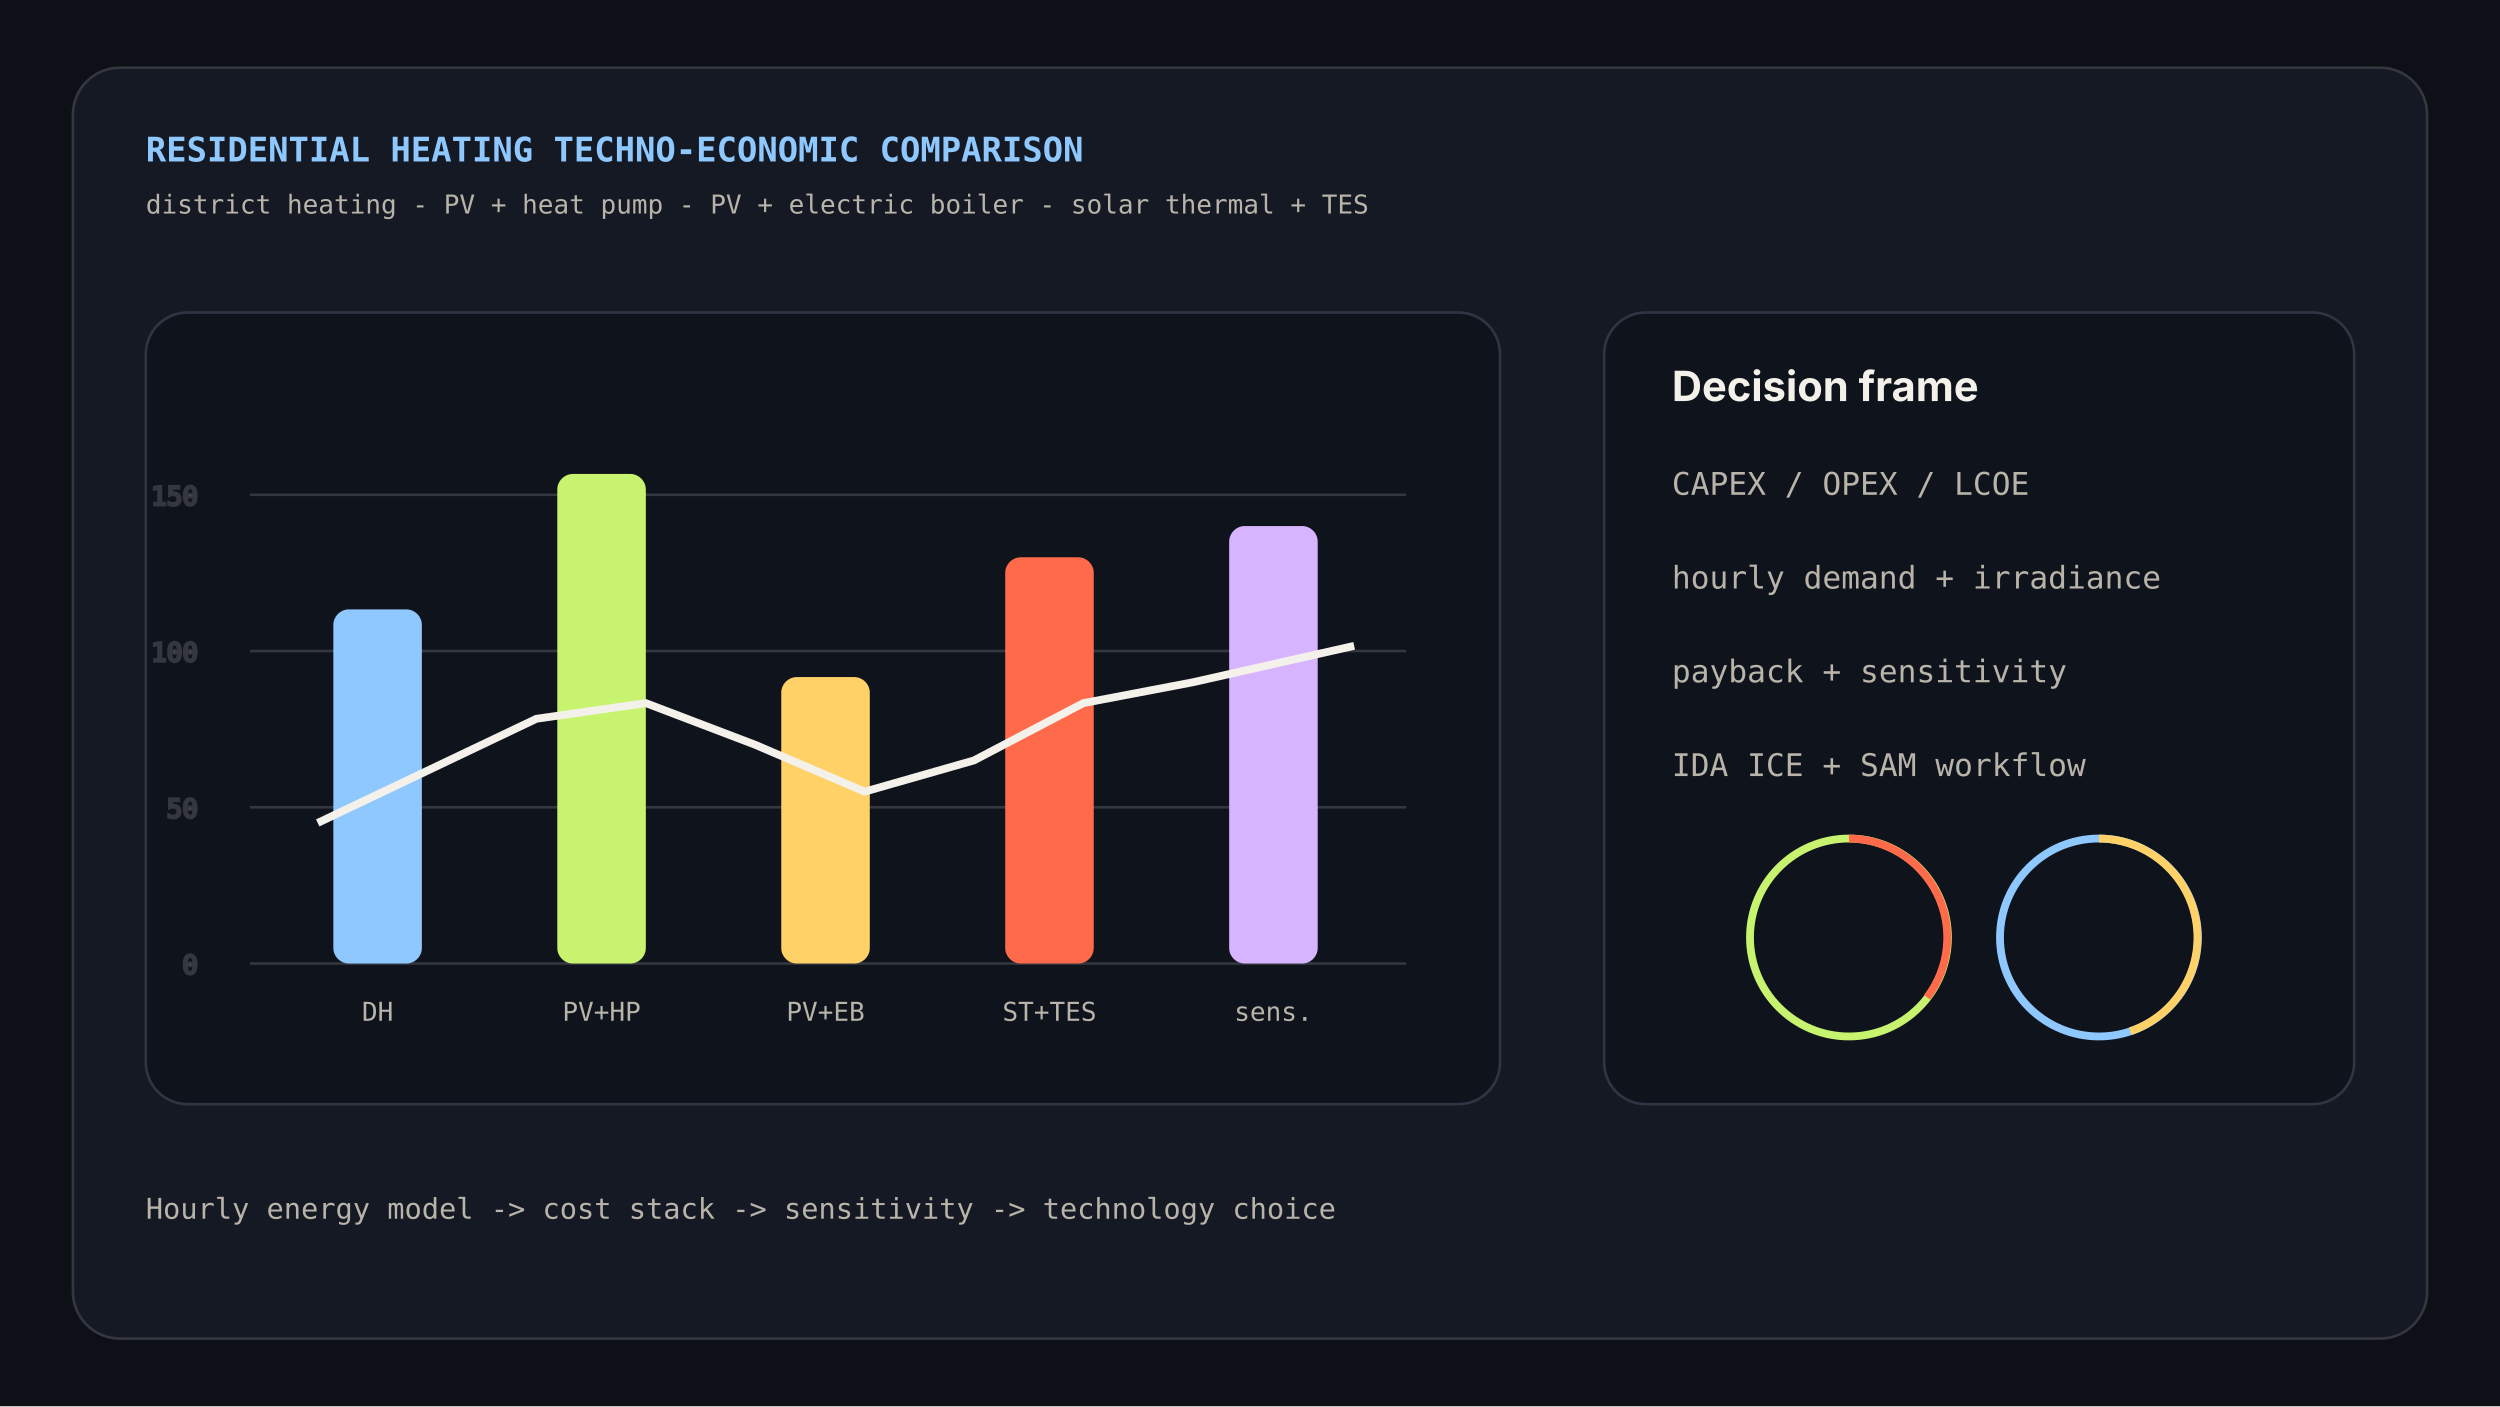
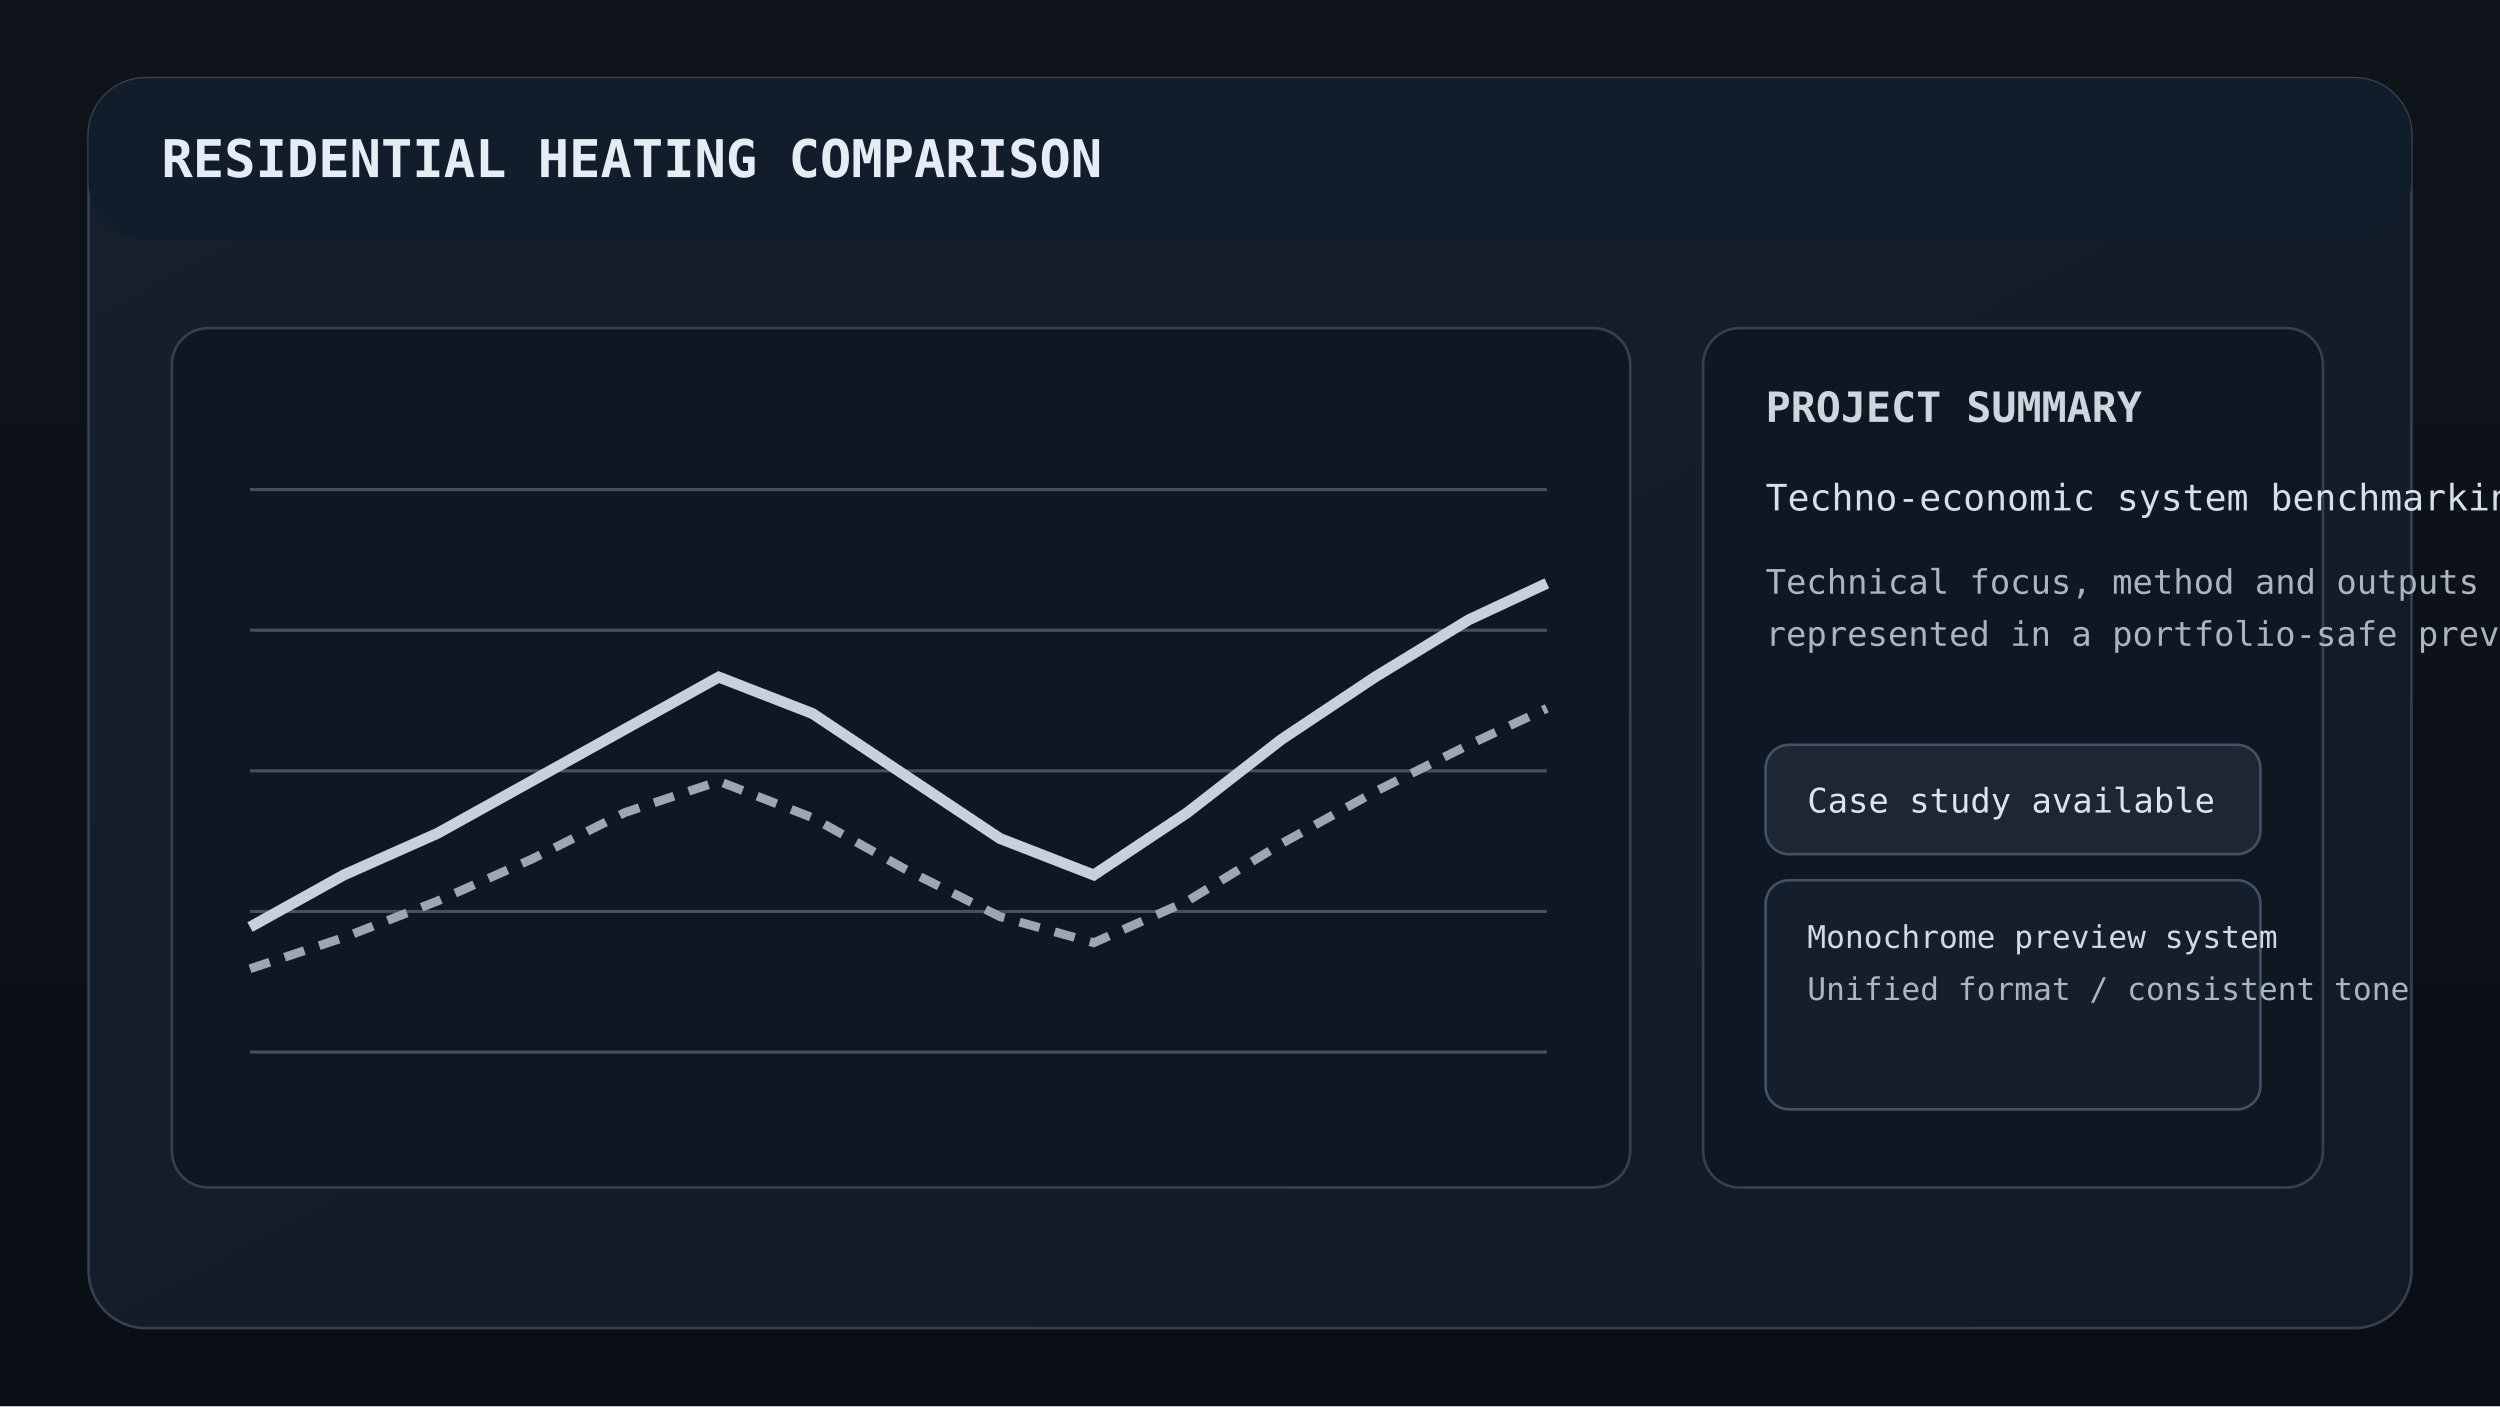
- <svg xmlns="http://www.w3.org/2000/svg" viewBox="0 0 960 540" role="img" aria-label="Residential heating techno-economic comparison">
-   <rect width="960" height="540" fill="#0d1016" />
-   <rect x="28" y="26" width="904" height="488" rx="18" fill="#141923" stroke="#343640" />
-   <text x="56" y="62" fill="#8ec8ff" font-family="ui-monospace,monospace" font-size="13" font-weight="700">RESIDENTIAL HEATING TECHNO-ECONOMIC COMPARISON</text>
-   <text x="56" y="82" fill="#b9b4aa" font-family="ui-monospace,monospace" font-size="10">district heating - PV + heat pump - PV + electric boiler - solar thermal + TES</text>
-   <rect x="56" y="120" width="520" height="304" rx="16" fill="#0f131b" stroke="#2f3542" />
-   <g stroke="#343640" font-family="ui-monospace,monospace" font-size="10" fill="#b9b4aa">
-     <line x1="96" y1="370" x2="540" y2="370" />
-     <line x1="96" y1="310" x2="540" y2="310" />
-     <line x1="96" y1="250" x2="540" y2="250" />
-     <line x1="96" y1="190" x2="540" y2="190" />
-     <text x="70" y="374">0</text>
-     <text x="64" y="314">50</text>
-     <text x="58" y="254">100</text>
-     <text x="58" y="194">150</text>
+ <svg xmlns="http://www.w3.org/2000/svg" viewBox="0 0 960 540" role="img" aria-label="Techno-economic system benchmarking">
+   <defs>
+     <linearGradient id="bg" x1="0" y1="0" x2="0" y2="1">
+       <stop offset="0" stop-color="#0f141b" />
+       <stop offset="1" stop-color="#0a0f15" />
+     </linearGradient>
+     <linearGradient id="panel" x1="0" y1="0" x2="1" y2="1">
+       <stop offset="0" stop-color="#161f2b" />
+       <stop offset="1" stop-color="#121a25" />
+     </linearGradient>
+   </defs>
+   <rect width="960" height="540" fill="url(#bg)" />
+   <rect x="34" y="30" width="892" height="480" rx="22" fill="url(#panel)" stroke="#354152" />
+   <rect x="34" y="30" width="892" height="62" rx="22" fill="#121d2b" />
+   <text x="62" y="68" fill="#e6ecf3" font-family="ui-monospace, SFMono-Regular, Menlo, monospace" font-size="20" font-weight="700">RESIDENTIAL HEATING COMPARISON</text>
+   <rect x="66" y="126" width="560" height="330" rx="14" fill="#0f1722" stroke="#354152" />
+   <g stroke="#5d6876" stroke-width="1.2" opacity="0.7">
+     <line x1="96" y1="404" x2="594" y2="404" />
+     <line x1="96" y1="350" x2="594" y2="350" />
+     <line x1="96" y1="296" x2="594" y2="296" />
+     <line x1="96" y1="242" x2="594" y2="242" />
+     <line x1="96" y1="188" x2="594" y2="188" />
  </g>
-   <g font-family="ui-monospace,monospace" font-size="10" text-anchor="middle">
-     <rect x="128" y="234" width="34" height="136" rx="6" fill="#8ec8ff" />
-     <text x="145" y="392" fill="#b9b4aa">DH</text>
-     <rect x="214" y="182" width="34" height="188" rx="6" fill="#c7f36f" />
-     <text x="231" y="392" fill="#b9b4aa">PV+HP</text>
-     <rect x="300" y="260" width="34" height="110" rx="6" fill="#ffd166" />
-     <text x="317" y="392" fill="#b9b4aa">PV+EB</text>
-     <rect x="386" y="214" width="34" height="156" rx="6" fill="#ff6a4a" />
-     <text x="403" y="392" fill="#b9b4aa">ST+TES</text>
-     <rect x="472" y="202" width="34" height="168" rx="6" fill="#d6b4ff" />
-     <text x="489" y="392" fill="#b9b4aa">sens.</text>
-   </g>
-   <polyline points="122,316 164,296 206,276 248,270 290,286 332,304 374,292 416,270 458,262 520,248" fill="none" stroke="#f4f1ea" stroke-width="3" />
-   <rect x="616" y="120" width="288" height="304" rx="16" fill="#0f131b" stroke="#2f3542" />
-   <text x="642" y="154" fill="#f4f1ea" font-family="Inter,Arial,sans-serif" font-size="16" font-weight="700">Decision frame</text>
-   <g font-family="ui-monospace,monospace" font-size="12" fill="#b9b4aa">
-     <text x="642" y="190">CAPEX / OPEX / LCOE</text>
-     <text x="642" y="226">hourly demand + irradiance</text>
-     <text x="642" y="262">payback + sensitivity</text>
-     <text x="642" y="298">IDA ICE + SAM workflow</text>
-   </g>
-   <g fill="none" stroke-width="3">
-     <circle cx="710" cy="360" r="38" stroke="#c7f36f" />
-     <path d="M710 322a38 38 0 0 1 30 61" stroke="#ff6a4a" />
-     <circle cx="806" cy="360" r="38" stroke="#8ec8ff" />
-     <path d="M806 322a38 38 0 0 1 12 74" stroke="#ffd166" />
-   </g>
-   <text x="56" y="468" fill="#b9b4aa" font-family="ui-monospace,monospace" font-size="11">Hourly energy model -&gt; cost stack -&gt; sensitivity -&gt; technology choice</text>
+   <polyline points="96,356 132,336 168,320 204,300 240,280 276,260 312,274 348,298 384,322 420,336 456,312 492,284 528,260 564,238 594,224" fill="none" stroke="#c8d0db" stroke-width="4.2" />
+   <polyline points="96,372 132,360 168,346 204,330 240,312 276,300 312,314 348,334 384,352 420,362 456,346 492,324 528,304 564,286 594,272" fill="none" stroke="#9ca6b5" stroke-width="3.4" stroke-dasharray="8 6" />
+   <rect x="654" y="126" width="238" height="330" rx="14" fill="#0f1722" stroke="#354152" />
+   <text x="678" y="162" fill="#cdd5df" font-family="ui-monospace,monospace" font-size="16" font-weight="700">PROJECT SUMMARY</text>
+   <text x="678" y="196" fill="#d7dfe8" font-family="ui-monospace,monospace" font-size="14">Techno-economic system benchmarking</text>
+   <text x="678" y="228" fill="#aab4c2" font-family="ui-monospace,monospace" font-size="13">Technical focus, method and outputs</text>
+   <text x="678" y="248" fill="#aab4c2" font-family="ui-monospace,monospace" font-size="13">represented in a portfolio-safe preview</text>
+   <rect x="678" y="286" width="190" height="42" rx="9" fill="#1d2734" stroke="#445267" />
+   <text x="694" y="312" fill="#dce3ec" font-family="ui-monospace,monospace" font-size="13">Case study available</text>
+   <rect x="678" y="338" width="190" height="88" rx="9" fill="#151f2b" stroke="#445267" />
+   <text x="694" y="364" fill="#d0d9e4" font-family="ui-monospace,monospace" font-size="12">Monochrome preview system</text>
+   <text x="694" y="384" fill="#aab4c2" font-family="ui-monospace,monospace" font-size="12">Unified format / consistent tone</text>
</svg>
